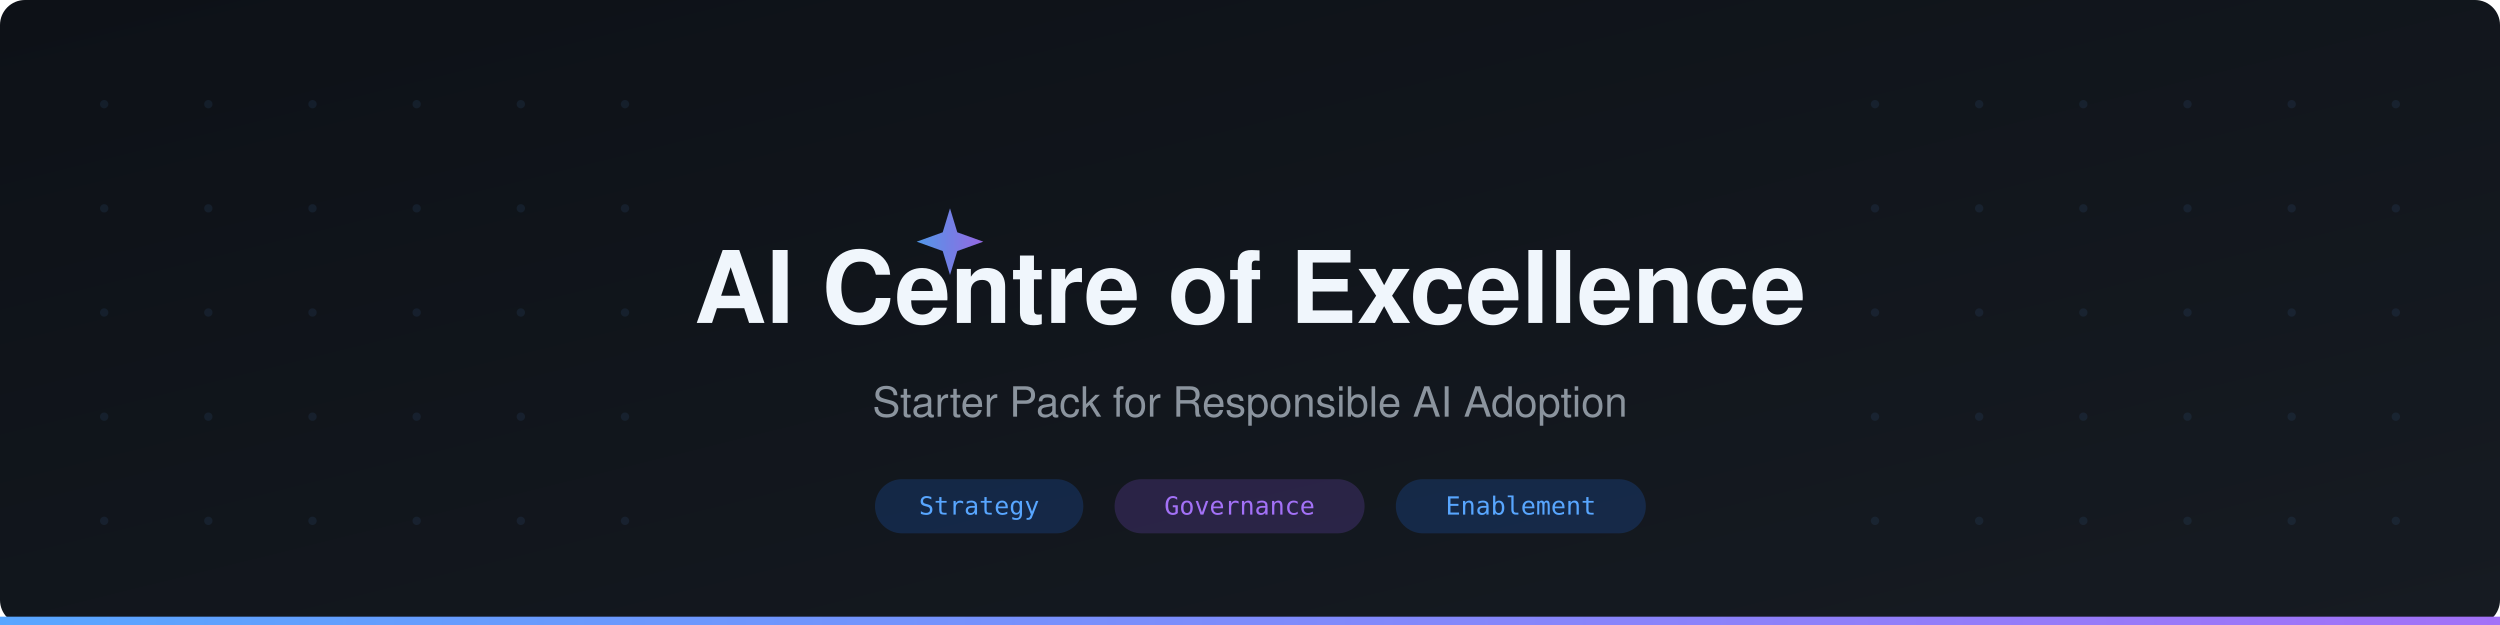
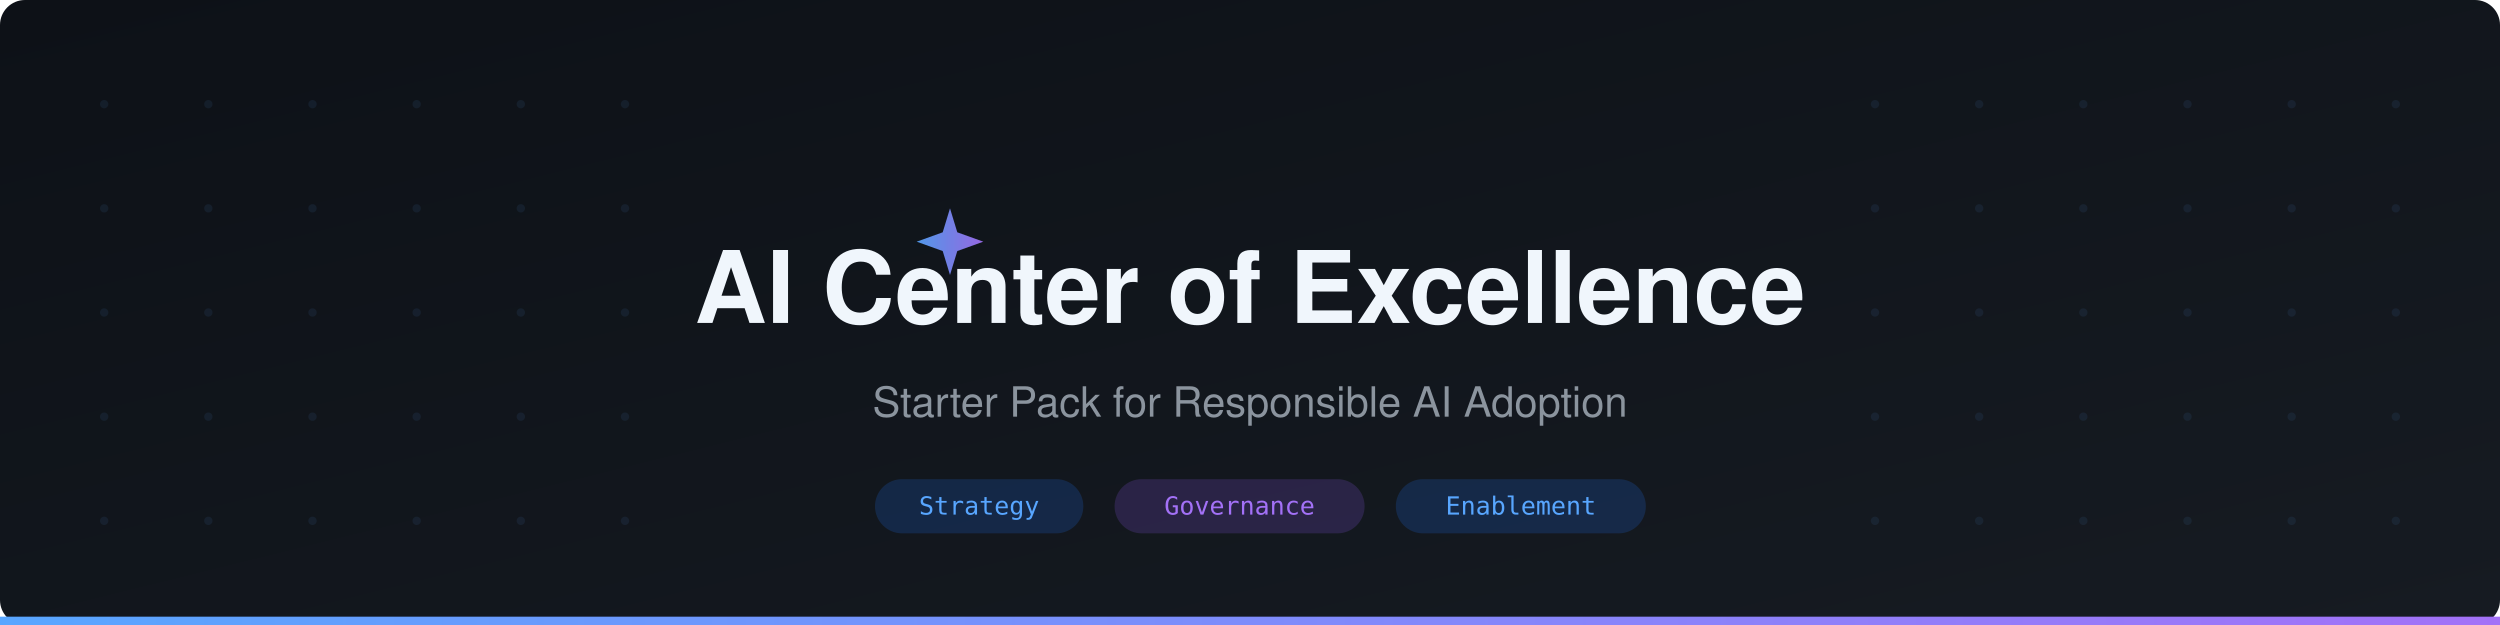
<svg xmlns="http://www.w3.org/2000/svg" viewBox="0 0 1200 300" fill="none">
  <defs>
    <linearGradient id="bg" x1="0%" y1="0%" x2="100%" y2="100%">
      <stop offset="0%" style="stop-color:#0d1117" />
      <stop offset="100%" style="stop-color:#161b22" />
    </linearGradient>
    <linearGradient id="accent" x1="0%" y1="0%" x2="100%" y2="0%">
      <stop offset="0%" style="stop-color:#58a6ff" />
      <stop offset="100%" style="stop-color:#a371f7" />
    </linearGradient>
  </defs>
  <rect width="1200" height="300" fill="url(#bg)" rx="12" />
  <g opacity="0.08" fill="#58a6ff">
    <circle cx="50" cy="50" r="2" />
    <circle cx="100" cy="50" r="2" />
    <circle cx="150" cy="50" r="2" />
    <circle cx="200" cy="50" r="2" />
    <circle cx="250" cy="50" r="2" />
    <circle cx="300" cy="50" r="2" />
    <circle cx="50" cy="100" r="2" />
    <circle cx="100" cy="100" r="2" />
    <circle cx="150" cy="100" r="2" />
    <circle cx="200" cy="100" r="2" />
    <circle cx="250" cy="100" r="2" />
    <circle cx="300" cy="100" r="2" />
    <circle cx="50" cy="150" r="2" />
    <circle cx="100" cy="150" r="2" />
    <circle cx="150" cy="150" r="2" />
    <circle cx="200" cy="150" r="2" />
    <circle cx="250" cy="150" r="2" />
    <circle cx="300" cy="150" r="2" />
    <circle cx="50" cy="200" r="2" />
    <circle cx="100" cy="200" r="2" />
    <circle cx="150" cy="200" r="2" />
    <circle cx="200" cy="200" r="2" />
    <circle cx="250" cy="200" r="2" />
    <circle cx="300" cy="200" r="2" />
    <circle cx="50" cy="250" r="2" />
    <circle cx="100" cy="250" r="2" />
    <circle cx="150" cy="250" r="2" />
    <circle cx="200" cy="250" r="2" />
    <circle cx="250" cy="250" r="2" />
    <circle cx="300" cy="250" r="2" />
    <circle cx="900" cy="50" r="2" />
    <circle cx="950" cy="50" r="2" />
    <circle cx="1000" cy="50" r="2" />
    <circle cx="1050" cy="50" r="2" />
    <circle cx="1100" cy="50" r="2" />
    <circle cx="1150" cy="50" r="2" />
    <circle cx="900" cy="100" r="2" />
    <circle cx="950" cy="100" r="2" />
    <circle cx="1000" cy="100" r="2" />
    <circle cx="1050" cy="100" r="2" />
    <circle cx="1100" cy="100" r="2" />
    <circle cx="1150" cy="100" r="2" />
    <circle cx="900" cy="150" r="2" />
    <circle cx="950" cy="150" r="2" />
    <circle cx="1000" cy="150" r="2" />
    <circle cx="1050" cy="150" r="2" />
    <circle cx="1100" cy="150" r="2" />
    <circle cx="1150" cy="150" r="2" />
    <circle cx="900" cy="200" r="2" />
    <circle cx="950" cy="200" r="2" />
    <circle cx="1000" cy="200" r="2" />
    <circle cx="1050" cy="200" r="2" />
    <circle cx="1100" cy="200" r="2" />
    <circle cx="1150" cy="200" r="2" />
    <circle cx="900" cy="250" r="2" />
    <circle cx="950" cy="250" r="2" />
    <circle cx="1000" cy="250" r="2" />
    <circle cx="1050" cy="250" r="2" />
    <circle cx="1100" cy="250" r="2" />
    <circle cx="1150" cy="250" r="2" />
  </g>
  <rect x="0" y="296" width="1200" height="4" fill="url(#accent)" />
  <g transform="translate(440, 100)">
    <path d="M16 0L19.5 11.5L32 16L19.5 20.5L16 32L12.5 20.5L0 16L12.5 11.5Z" fill="url(#accent)" opacity="0.9" />
  </g>
-   <text x="600" y="155" text-anchor="middle" font-family="-apple-system, BlinkMacSystemFont, 'Segoe UI', Helvetica, Arial, sans-serif" font-size="48" font-weight="700" fill="#f0f6fc">AI Centre of Excellence</text>
+   <text x="600" y="155" text-anchor="middle" font-family="-apple-system, BlinkMacSystemFont, 'Segoe UI', Helvetica, Arial, sans-serif" font-size="48" font-weight="700" fill="#f0f6fc">AI Center of Excellence</text>
  <text x="600" y="200" text-anchor="middle" font-family="-apple-system, BlinkMacSystemFont, 'Segoe UI', Helvetica, Arial, sans-serif" font-size="20" font-weight="400" fill="#8b949e">Starter Pack for Responsible AI Adoption</text>
  <g transform="translate(420, 230)">
    <rect x="0" y="0" width="100" height="26" rx="13" fill="#1f6feb" opacity="0.2" />
    <text x="50" y="17" text-anchor="middle" font-family="monospace" font-size="12" fill="#58a6ff">Strategy</text>
    <rect x="115" y="0" width="120" height="26" rx="13" fill="#8957e5" opacity="0.2" />
    <text x="175" y="17" text-anchor="middle" font-family="monospace" font-size="12" fill="#a371f7">Governance</text>
    <rect x="250" y="0" width="120" height="26" rx="13" fill="#1f6feb" opacity="0.2" />
    <text x="310" y="17" text-anchor="middle" font-family="monospace" font-size="12" fill="#58a6ff">Enablement</text>
  </g>
</svg>
